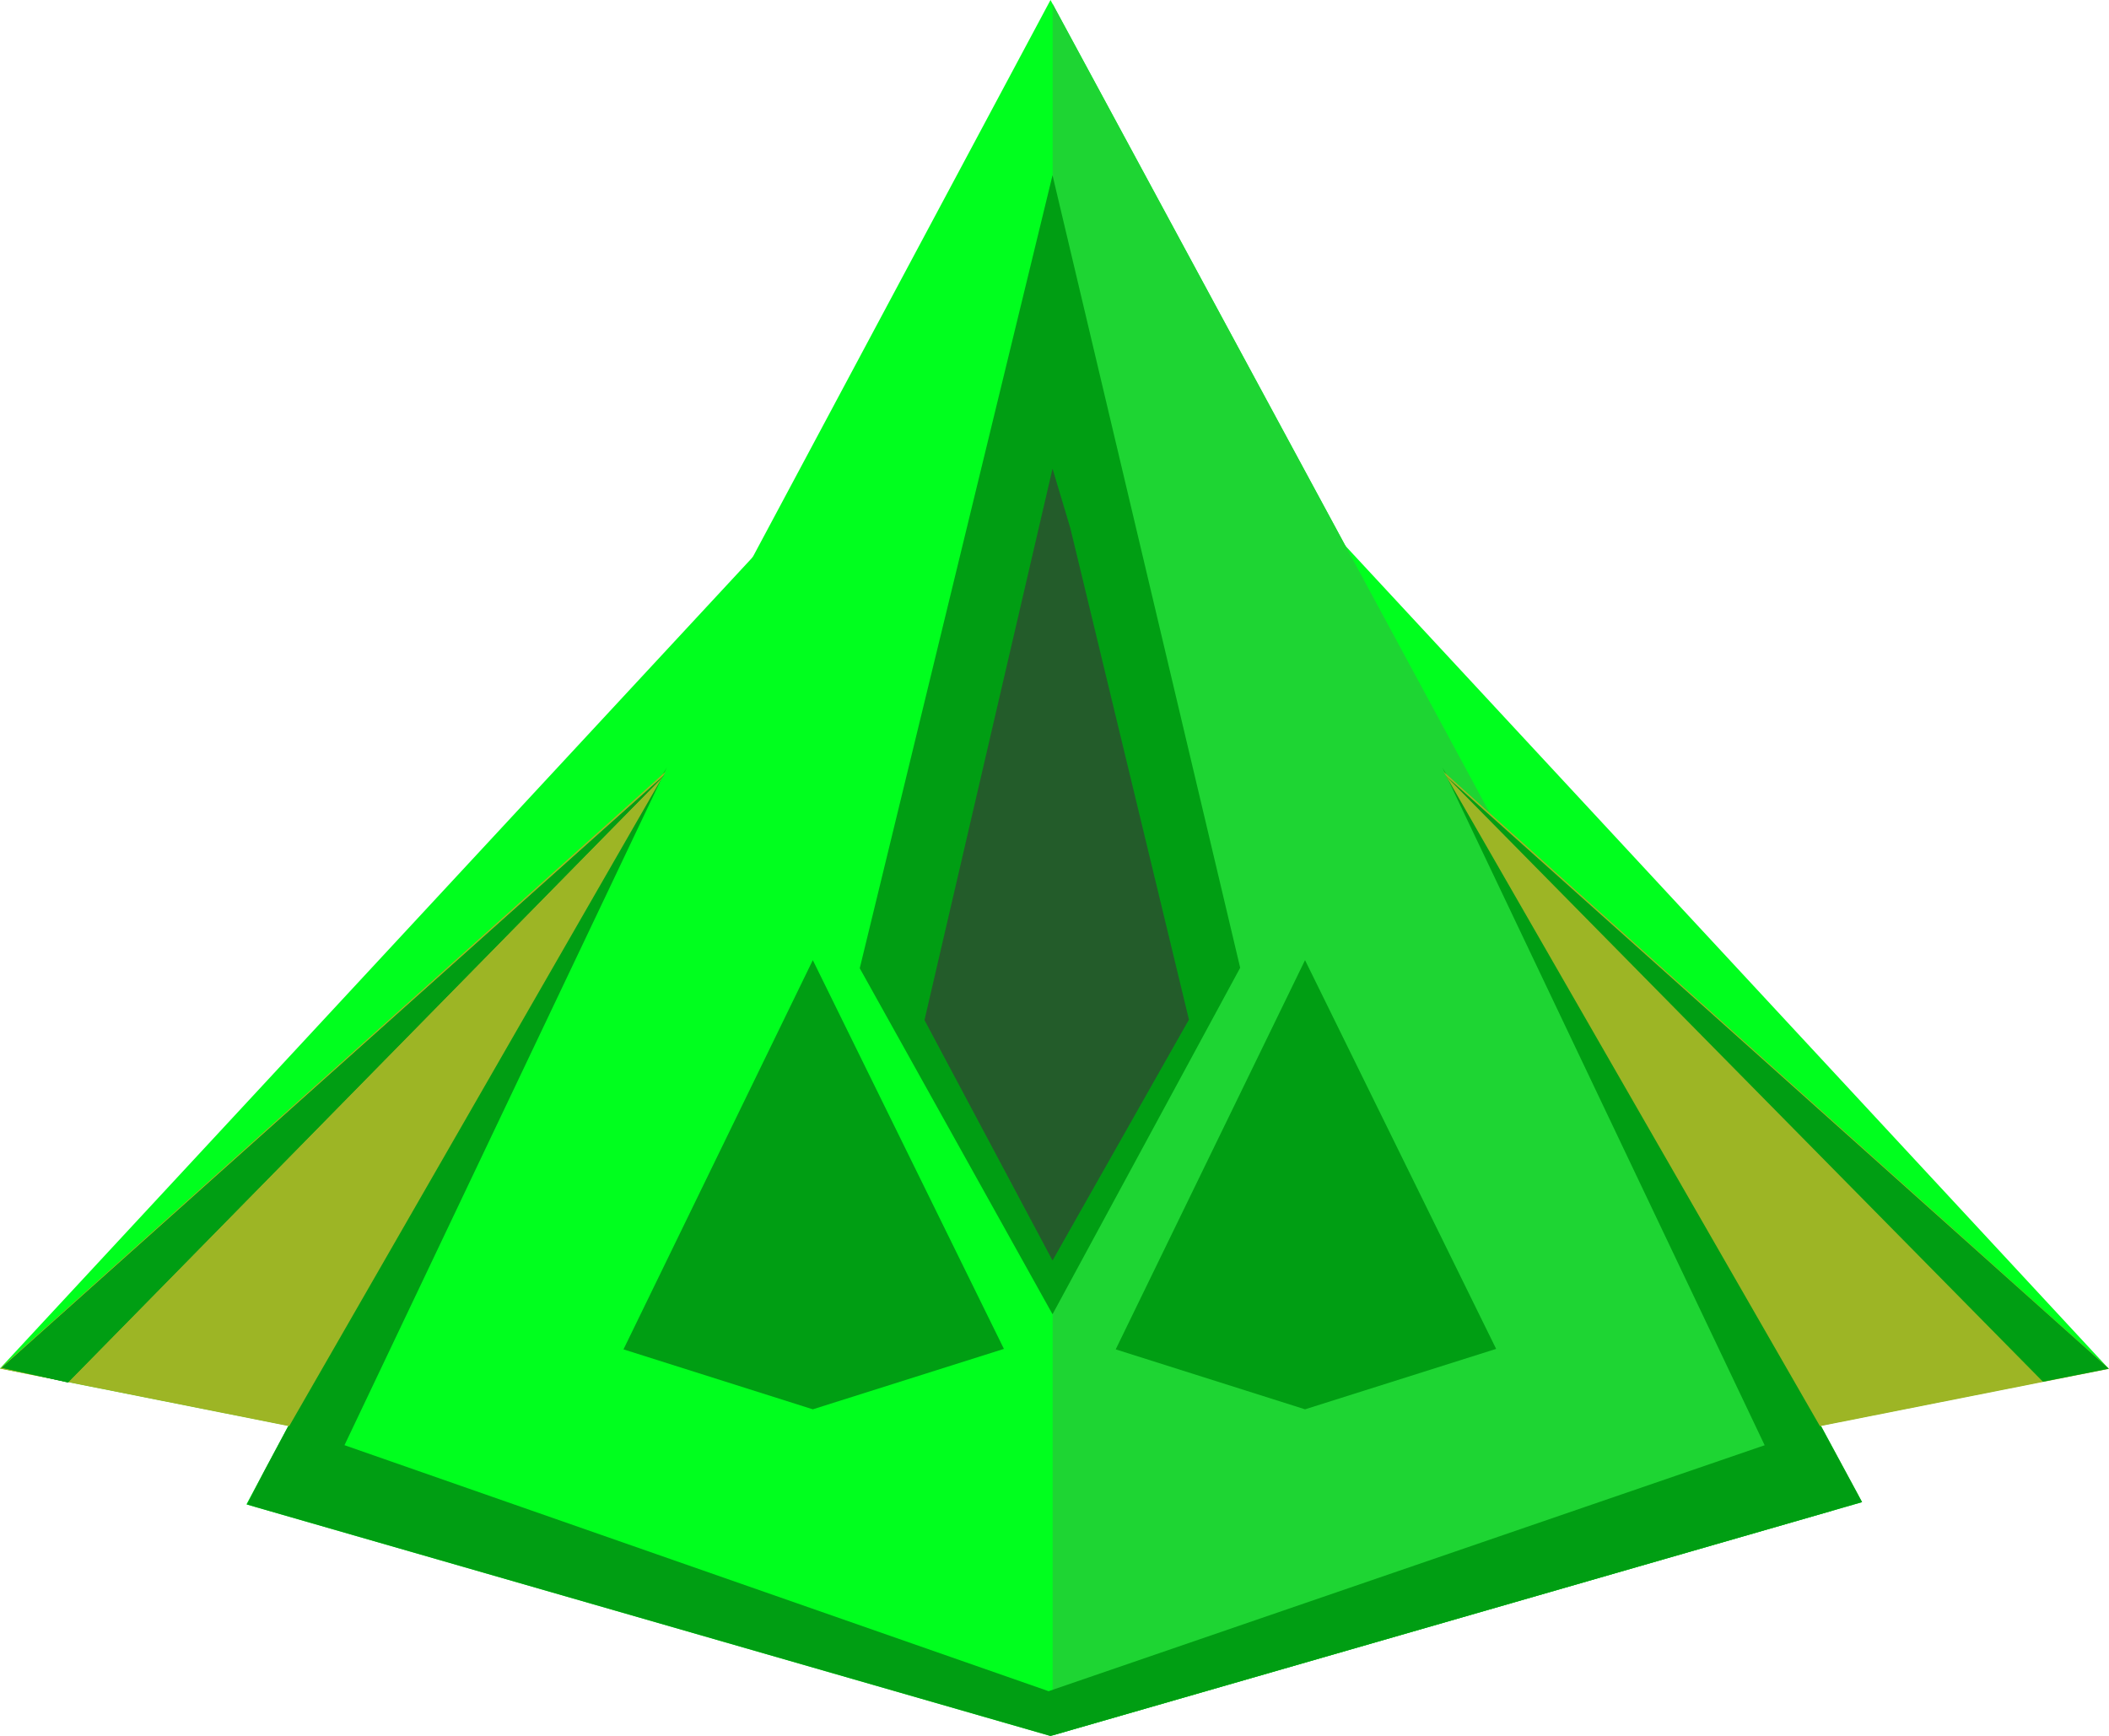
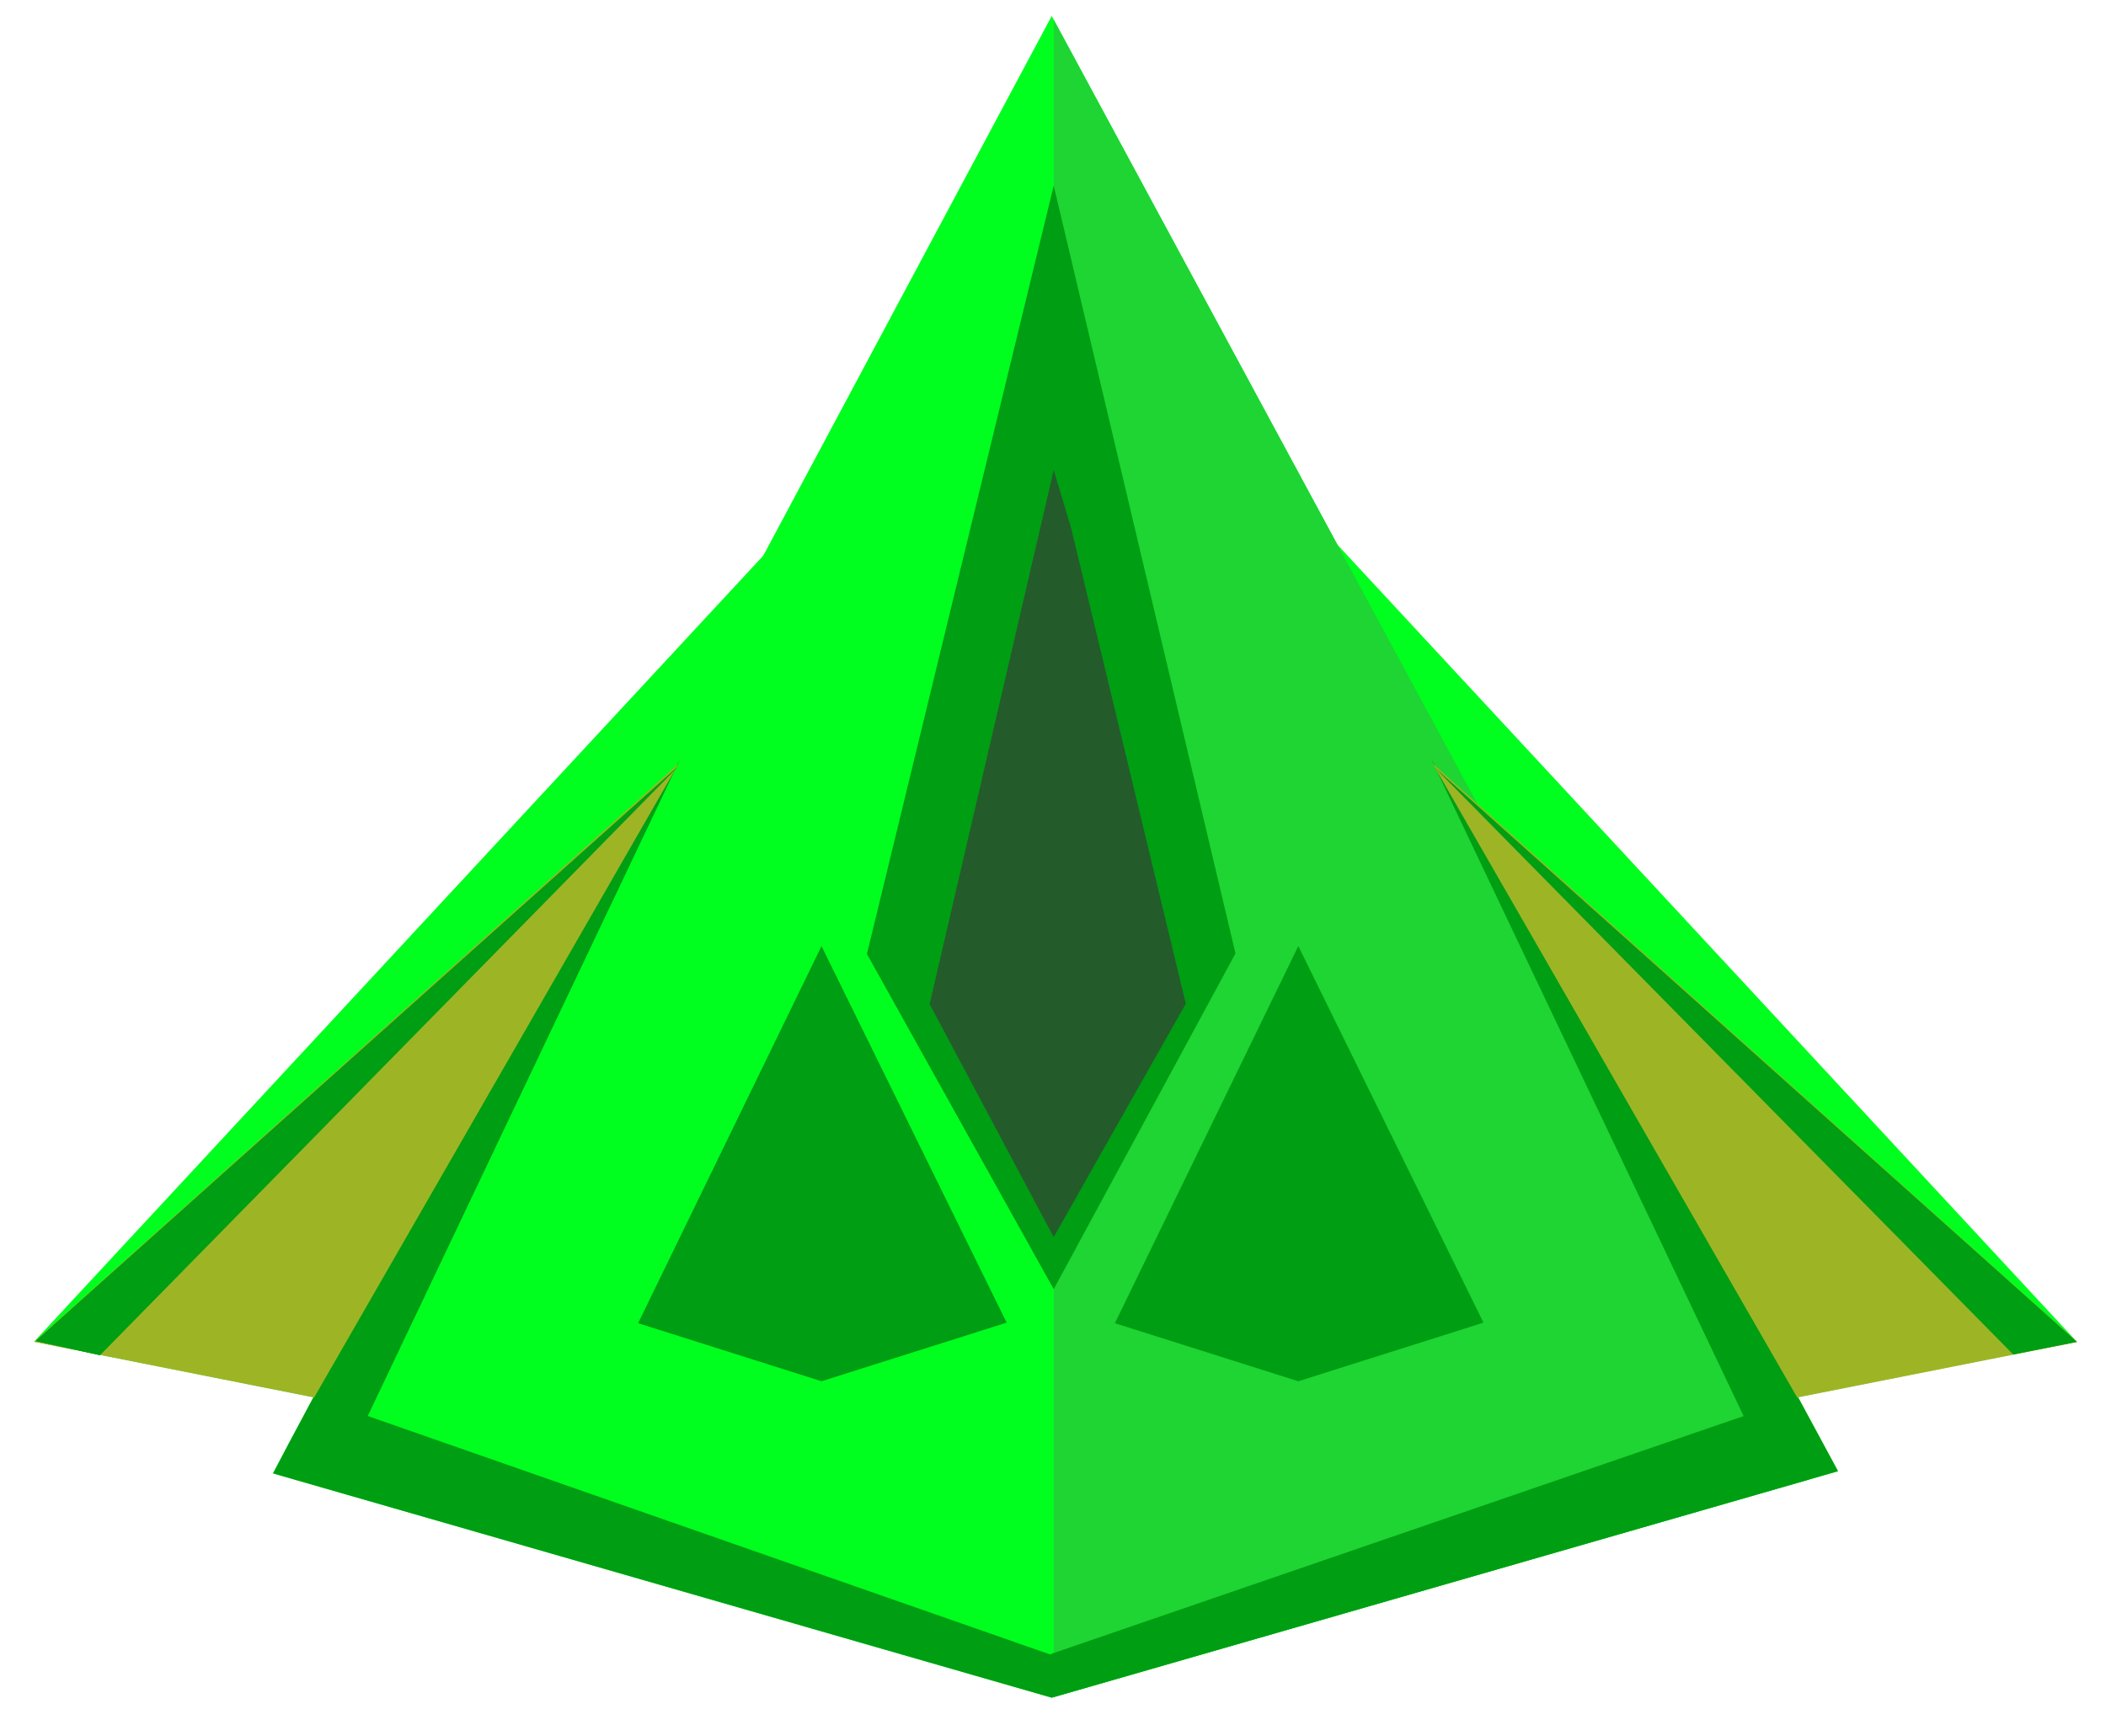
- <svg xmlns="http://www.w3.org/2000/svg" id="Layer_1" data-name="Layer 1" viewBox="0 0 176.57 145.35">
-   <defs>
-     <style>
-       .cls-1 {
-         clip-path: url(#clippath);
-       }
- 
-       .cls-2 {
-         clip-rule: evenodd;
-         fill: none;
-       }
- 
-       .cls-2, .cls-3, .cls-4, .cls-5, .cls-6, .cls-7 {
-         stroke-width: 0px;
-       }
- 
-       .cls-3 {
-         fill: #00ff1e;
-       }
- 
-       .cls-3, .cls-4, .cls-5, .cls-6, .cls-7 {
-         fill-rule: evenodd;
-       }
- 
-       .cls-4 {
-         fill: #235c2a;
-       }
- 
-       .cls-5 {
-         fill: #1ed533;
-       }
- 
-       .cls-6 {
-         fill: #009e13;
-       }
- 
-       .cls-7 {
-         fill: #9db525;
-       }
-     </style>
-     <clipPath id="clippath">
-       <polygon class="cls-2" points="155.9 125.77 87.95 145.35 20.63 125.96 87.95 0 155.9 125.77" />
-     </clipPath>
-   </defs>
-   <polygon class="cls-3" points="176.53 114.58 88.27 132.1 0 114.58 88.27 19.43 176.53 114.58" />
-   <polygon class="cls-3" points="155.9 125.77 87.95 145.35 20.63 125.96 87.95 0 155.9 125.77" />
-   <g class="cls-1">
-     <polygon class="cls-5" points="88.13 -8.58 88.13 156.52 156.78 133.66 88.13 -8.58" />
-     <polygon class="cls-6" points="20.67 125.96 24.11 119.35 87.79 141.6 152.48 119.38 155.9 125.78 87.79 146.27 20.67 125.96" />
+ <svg xmlns="http://www.w3.org/2000/svg" width="100%" height="100%" viewBox="0 0 182 150" version="1.1" xml:space="preserve" style="fill-rule:evenodd;clip-rule:evenodd;stroke-linejoin:round;stroke-miterlimit:2;">
+   <g transform="matrix(1,0,0,1,0,-654.484)">
+     <g id="ShipOne" transform="matrix(0.900292,0,0,0.890246,329.495,88.0219)">
+       <rect x="-365.987" y="636.299" width="201.854" height="168.417" style="fill:none;" />
+       <g transform="matrix(0.275465,0,0,0.30031,-534.988,548.905)">
+         <g transform="matrix(1.22334,1.22334,-1.22334,1.22334,723.534,-819.763)">
+           <path d="M882.092,380.452L763.405,552.706L591.152,671.393L591.152,380.452L882.092,380.452Z" style="fill:rgb(0,255,30);" />
+         </g>
+         <g transform="matrix(1.47461,1.47461,-1.47461,1.47461,669.3,-1136.56)">
+           <path d="M843.575,447.058L775.492,564.793L658.868,632.234L591.152,380.452L843.575,447.058Z" style="fill:rgb(0,255,30);" />
+           <clipPath id="_clip1">
+             <path d="M843.575,447.058L775.492,564.793L658.868,632.234L591.152,380.452L843.575,447.058Z" />
+           </clipPath>
+           <g clip-path="url(#_clip1)">
+             <g transform="matrix(0.707107,-0.707107,0.707107,0.707107,-217,908.033)">
+               <path d="M944.862,183.005L944.862,479.136L1077.6,438.122L944.862,183.005Z" style="fill:rgb(30,213,51);" />
+             </g>
+             <g transform="matrix(0.707107,-0.707107,0.707107,0.707107,-219.849,905.184)">
+               <path d="M814.422,428.345L821.069,416.487L944.195,456.403L1069.28,416.549L1075.9,428.015L944.195,464.767L814.422,428.345Z" style="fill:rgb(0,158,19);" />
+             </g>
+           </g>
+         </g>
+         <g transform="matrix(2.08541,0,0,2.2917,-968.464,-216.973)">
+           <g transform="matrix(0.166508,0.166508,-0.166508,0.166508,860.781,193.342)">
+             <path d="M843.575,447.058L775.492,564.793L658.868,632.234L591.152,380.452L843.575,447.058Z" style="fill:rgb(0,158,19);" />
+           </g>
+           <g transform="matrix(0.166508,0.166508,-0.166508,0.166508,899.014,160.987)">
+             <path d="M784.33,387.813L835.352,621.242L599.622,572.988L367.887,153.777L784.33,387.813Z" style="fill:rgb(0,158,19);" />
+           </g>
+           <g transform="matrix(0.115741,0.115741,-0.115741,0.115741,910.847,227.588)">
+             <path d="M784.33,387.813L831.193,625.401L599.622,572.988L363.728,157.936L411.287,180.544L784.33,387.813Z" style="fill:rgb(35,92,42);" />
+           </g>
+           <g transform="matrix(0.166508,0.166508,-0.166508,0.166508,940.453,193.342)">
+             <path d="M843.575,447.058L775.492,564.793L658.868,632.234L591.152,380.452L843.575,447.058Z" style="fill:rgb(0,158,19);" />
+           </g>
+         </g>
+         <g transform="matrix(2.08541,0,0,2.08541,-991.038,-127.436)">
+           <path d="M821.796,417.276L883.058,318.359L829.475,422.878L821.796,417.276Z" style="fill:rgb(0,158,19);" />
+         </g>
+         <g transform="matrix(-2.08541,0,0,2.08541,2953.8,-127.436)">
+           <path d="M821.796,417.276L883.058,318.359L829.475,422.878L821.796,417.276Z" style="fill:rgb(0,158,19);" />
+         </g>
+         <g transform="matrix(2.08541,0,0,2.08541,-989.681,-125.964)">
+           <path d="M774.472,407.956L821.259,416.589L882.175,318.319L774.472,407.956Z" style="fill:rgb(157,181,37);" />
+         </g>
+         <g transform="matrix(2.08541,0,0,2.08541,-1060.93,-148.315)">
+           <path d="M808.902,418.55L916.265,329.467L819.624,420.747L808.902,418.55Z" style="fill:rgb(0,158,19);" />
+         </g>
+         <g transform="matrix(2.08541,0,0,2.08541,-1060.93,-148.315)">
+           <path d="M808.902,418.55L916.265,329.467L819.624,420.747L808.902,418.55Z" style="fill:rgb(0,158,19);" />
+         </g>
+         <g transform="matrix(-2.08541,0,0,2.08541,2952.44,-125.964)">
+           <path d="M774.465,407.981L821.259,416.589L882.175,318.319L774.465,407.981Z" style="fill:rgb(157,181,37);" />
+         </g>
+         <g transform="matrix(-2.08541,0,0,2.08541,3024.16,-148.023)">
+           <path d="M808.902,418.55L916.265,329.467L819.55,420.504L808.902,418.55Z" style="fill:rgb(0,158,19);" />
+         </g>
+       </g>
+     </g>
  </g>
-   <polygon class="cls-6" points="84.05 112.94 68.05 118 52.2 112.98 68.05 80.39 84.05 112.94" />
-   <polygon class="cls-6" points="103.83 81.03 88.12 110.04 71.98 81.07 88.12 14.67 103.83 81.03" />
-   <polygon class="cls-4" points="99.54 85.37 88.12 105.54 77.4 85.41 88.12 39.24 89.61 44.22 99.54 85.37" />
-   <polygon class="cls-6" points="125.26 112.94 109.26 118 93.41 112.98 109.26 80.39 125.26 112.94" />
-   <polygon class="cls-6" points="24.15 119.39 55.83 64.25 28.12 122.52 24.15 119.39" />
-   <polygon class="cls-6" points="152.43 119.39 120.75 64.25 148.46 122.52 152.43 119.39" />
-   <polygon class="cls-7" points="0 114.59 24.21 119.41 55.71 64.62 0 114.59" />
-   <polygon class="cls-6" points=".15 114.52 55.67 64.86 5.69 115.75 .15 114.52" />
-   <polygon class="cls-6" points=".15 114.52 55.67 64.86 5.69 115.75 .15 114.52" />
-   <polygon class="cls-7" points="176.57 114.61 152.37 119.41 120.87 64.62 176.57 114.61" />
-   <polygon class="cls-6" points="176.55 114.6 121.02 64.94 171.04 115.69 176.55 114.6" />
</svg>
